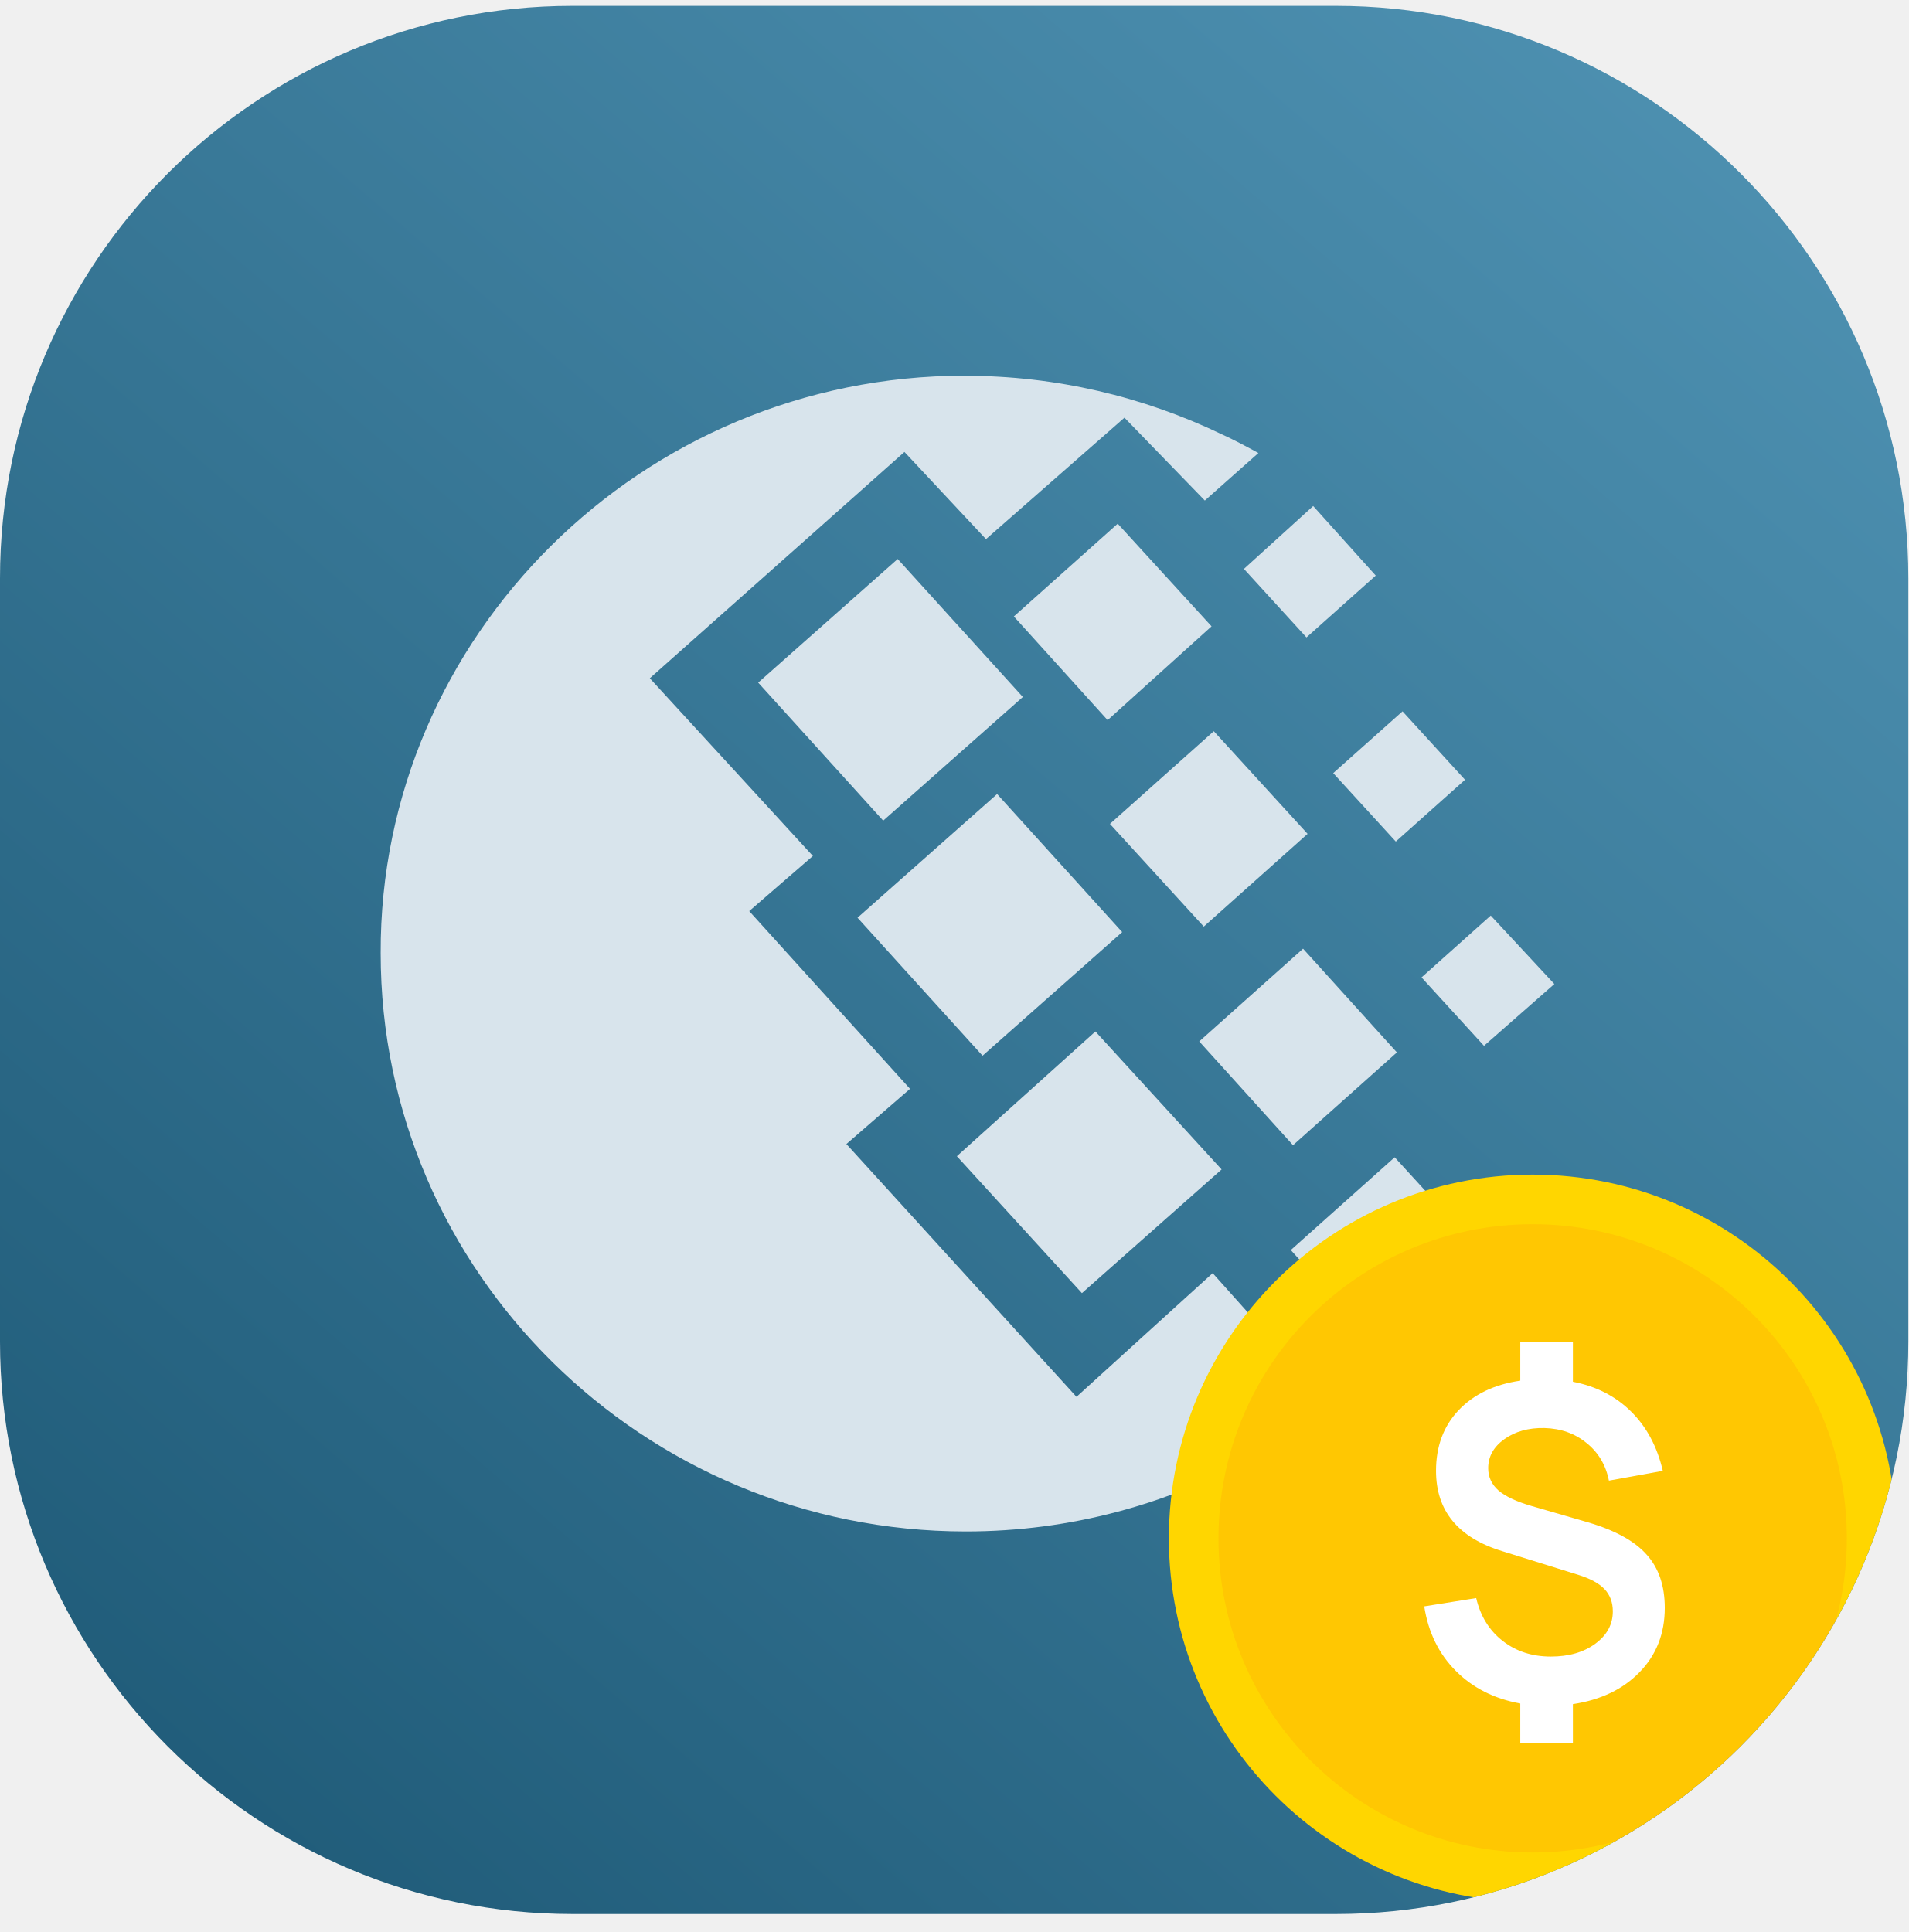
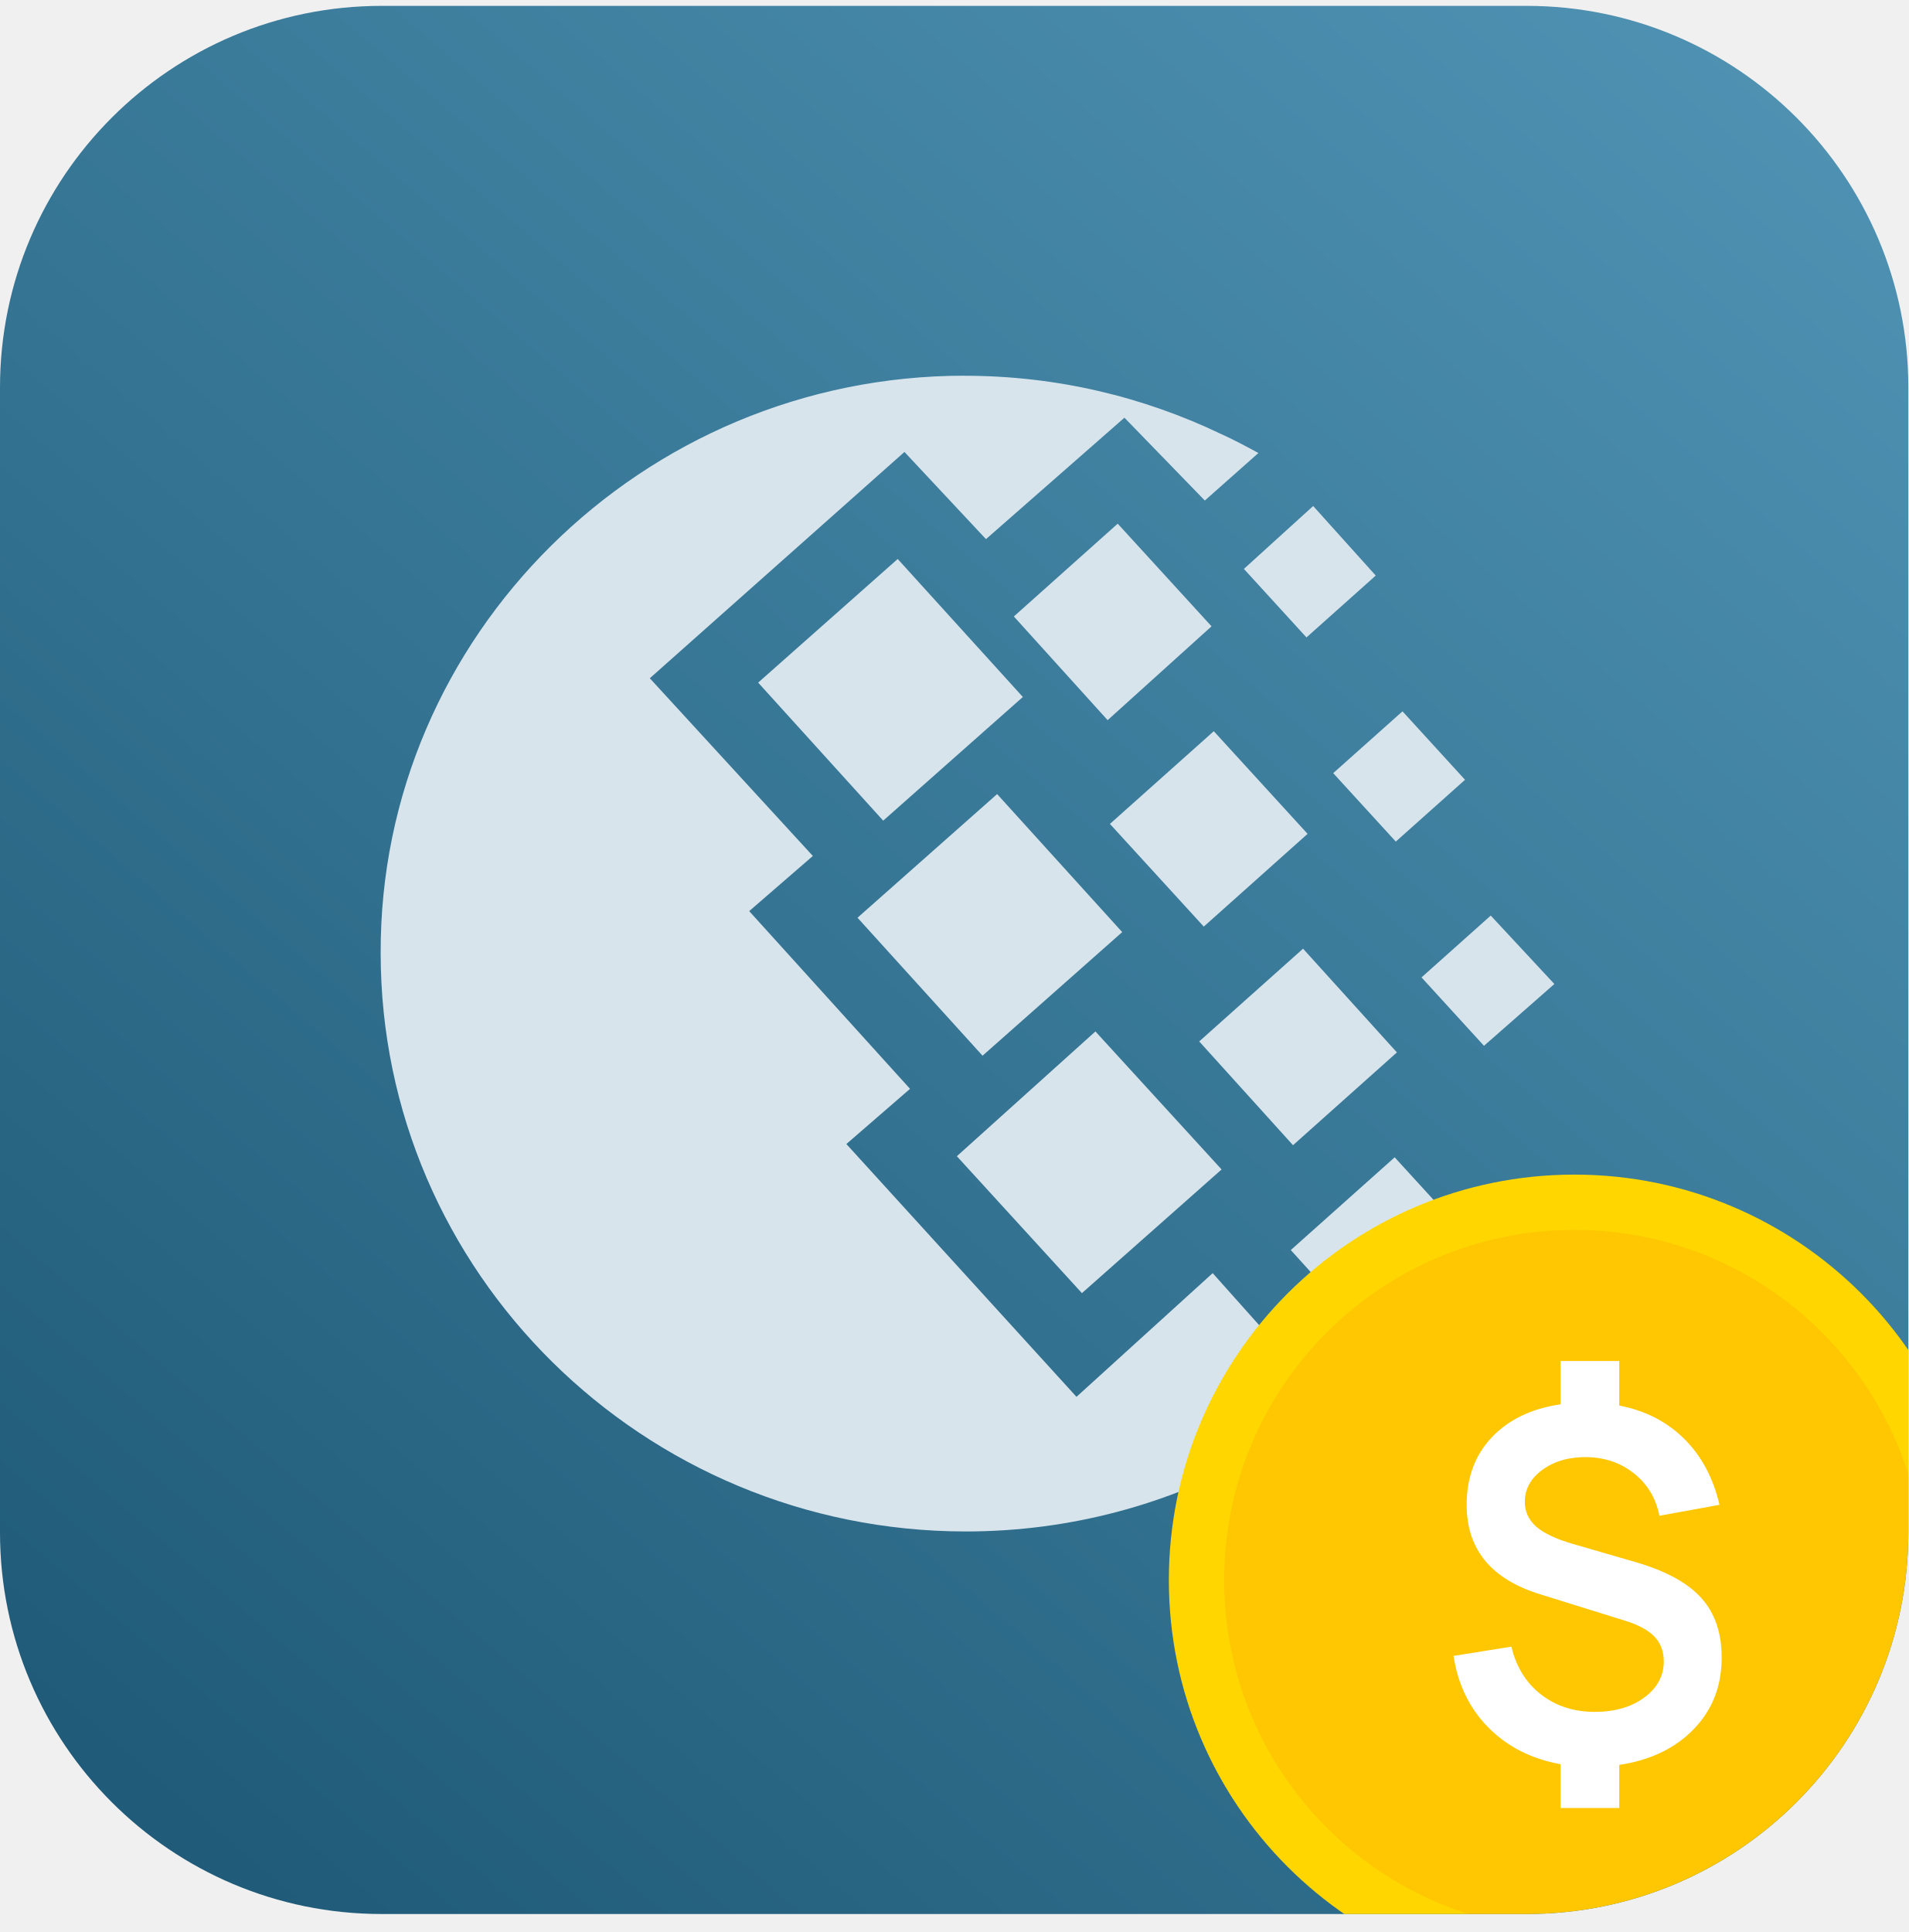
<svg xmlns="http://www.w3.org/2000/svg" width="80" height="81" viewBox="0 0 80 81" fill="none">
-   <rect x="0" y="0.246" width="80" height="80" rx="24" fill="url(#paint0_linear_873_93)" />
-   <path d="M40.442 15.754C44.281 15.754 47.934 16.633 51.211 18.205C51.725 18.437 52.242 18.715 52.754 18.993L50.508 20.985L47.139 17.512L41.334 22.603L37.916 18.948L27.241 28.436L34.077 35.887L31.408 38.199L38.15 45.65L35.482 47.964L45.128 58.563L50.837 53.377L55.802 58.934C54.818 59.674 53.741 60.416 52.572 61.062C49.014 63.054 44.893 64.207 40.49 64.207C26.96 64.207 15.958 53.335 15.958 39.959C15.913 26.677 26.914 15.751 40.443 15.751L40.442 15.754ZM35.947 38.477L41.801 33.291L47.044 39.079L41.19 44.261L35.947 38.475V38.477ZM40.113 48.475L45.922 43.244L51.211 49.03L45.356 54.215L40.113 48.475ZM31.784 28.619L37.633 23.436L42.879 29.221L37.025 34.406L31.784 28.619ZM42.504 25.843L46.856 21.955L50.79 26.259L46.433 30.192L42.501 25.843H42.504ZM50.274 43.661L54.626 39.774L58.56 44.123L54.205 48.013L50.273 43.661H50.274ZM54.112 52.409L58.467 48.52L62.398 52.824L58.044 56.758L54.112 52.409ZM55.891 32.413L58.796 29.823L61.416 32.692L58.514 35.283L55.89 32.413H55.891ZM52.146 23.852L55.05 21.215L57.673 24.131L54.769 26.724L52.148 23.853L52.146 23.852ZM59.593 40.978L62.494 38.386L65.161 41.255L62.211 43.846L59.593 40.978ZM46.53 34.543L50.884 30.656L54.816 34.96L50.464 38.848L46.53 34.543Z" fill="#D8E4EC" />
-   <mask id="mask0_873_93" style="mask-type:alpha" maskUnits="userSpaceOnUse" x="0" y="0" width="81" height="81">
-     <rect x="0" y="0.246" width="80" height="80" rx="24" fill="url(#paint1_linear_873_93)" />
+   <rect y="0.246" width="80" height="80" rx="16" fill="url(#paint0_linear_933_209)" />
+   <path d="M40.442 15.754C44.281 15.754 47.934 16.633 51.211 18.206C51.725 18.437 52.242 18.715 52.754 18.993L50.508 20.985L47.138 17.512L41.334 22.603L37.916 18.948L27.241 28.436L34.076 35.887L31.408 38.199L38.15 45.65L35.481 47.964L45.128 58.563L50.837 53.377L55.801 58.934C54.818 59.674 53.741 60.416 52.572 61.063C49.013 63.055 44.892 64.207 40.49 64.207C26.96 64.207 15.958 53.335 15.958 39.959C15.912 26.677 26.914 15.751 40.443 15.751L40.442 15.754ZM35.947 38.477L41.801 33.292L47.044 39.079L41.19 44.261L35.947 38.475V38.477ZM40.113 48.475L45.922 43.244L51.211 49.03L45.356 54.215L40.113 48.475ZM31.783 28.619L37.633 23.436L42.879 29.221L37.025 34.406L31.783 28.619ZM42.504 25.844L46.856 21.955L50.789 26.259L46.433 30.193L42.501 25.844H42.504ZM50.274 43.661L54.626 39.774L58.56 44.123L54.205 48.013L50.272 43.661H50.274ZM54.112 52.409L58.467 48.521L62.398 52.824L58.044 56.758L54.112 52.409ZM55.891 32.413L58.795 29.823L61.416 32.693L58.514 35.284L55.889 32.413H55.891ZM52.146 23.852L55.05 21.215L57.673 24.131L54.769 26.724L52.147 23.853L52.146 23.852ZM59.592 40.978L62.494 38.386L65.161 41.255L62.211 43.846L59.592 40.978ZM46.53 34.543L50.884 30.656L54.816 34.96L50.464 38.848L46.53 34.543Z" fill="#D8E4EC" />
+   <mask id="mask0_933_209" style="mask-type:alpha" maskUnits="userSpaceOnUse" x="0" y="0" width="80" height="81">
+     <rect y="0.246" width="80" height="80" rx="16" fill="url(#paint1_linear_933_209)" />
  </mask>
-   <g mask="url(#mask0_873_93)">
-     <circle cx="64.251" cy="64.496" r="15.25" fill="#FFD600" />
-     <circle cx="64.251" cy="64.496" r="13.171" fill="#FFC702" />
-     <path d="M63.732 73.067H65.938V71.447C67.109 71.27 68.042 70.822 68.738 70.102C69.439 69.382 69.79 68.485 69.79 67.412C69.79 66.484 69.537 65.74 69.031 65.179C68.53 64.611 67.71 64.16 66.569 63.824L64.199 63.138C63.57 62.955 63.11 62.738 62.817 62.488C62.53 62.232 62.387 61.921 62.387 61.555C62.387 61.067 62.613 60.661 63.064 60.338C63.516 60.014 64.074 59.859 64.739 59.871C65.434 59.889 66.026 60.1 66.514 60.502C67.008 60.899 67.319 61.424 67.448 62.076L69.708 61.665C69.47 60.646 69.025 59.816 68.372 59.175C67.725 58.535 66.914 58.12 65.938 57.931V56.256H63.732V57.885C62.64 58.044 61.777 58.459 61.142 59.13C60.514 59.795 60.2 60.64 60.2 61.665C60.2 63.342 61.124 64.465 62.973 65.032L66.148 66.021C66.66 66.179 67.033 66.381 67.264 66.625C67.496 66.869 67.612 67.18 67.612 67.558C67.612 68.101 67.368 68.552 66.88 68.912C66.392 69.272 65.77 69.452 65.013 69.452C64.226 69.452 63.552 69.233 62.991 68.793C62.43 68.354 62.06 67.756 61.884 67L59.706 67.348C59.876 68.44 60.319 69.343 61.032 70.056C61.746 70.77 62.646 71.225 63.732 71.42V73.067Z" fill="white" />
+   <g mask="url(#mask0_933_209)">
+     <circle cx="66" cy="66.246" r="17" fill="#FFD600" />
+     <circle cx="66.001" cy="66.246" r="14.682" fill="#FFC702" />
+     <path d="M65.422 75.801H67.881V73.995C69.186 73.798 70.227 73.298 71.002 72.496C71.784 71.693 72.175 70.693 72.175 69.496C72.175 68.463 71.893 67.633 71.329 67.007C70.771 66.375 69.856 65.871 68.585 65.497L65.942 64.732C65.242 64.528 64.728 64.287 64.402 64.008C64.082 63.722 63.923 63.376 63.923 62.967C63.923 62.423 64.174 61.971 64.677 61.611C65.181 61.25 65.803 61.077 66.544 61.09C67.32 61.111 67.979 61.345 68.523 61.794C69.074 62.236 69.421 62.821 69.564 63.549L72.084 63.09C71.818 61.954 71.322 61.029 70.594 60.315C69.873 59.601 68.969 59.139 67.881 58.928V57.061H65.422V58.877C64.205 59.053 63.242 59.516 62.535 60.264C61.835 61.005 61.484 61.947 61.484 63.09C61.484 64.96 62.515 66.212 64.576 66.844L68.115 67.946C68.687 68.123 69.102 68.347 69.36 68.619C69.618 68.891 69.748 69.238 69.748 69.659C69.748 70.265 69.475 70.768 68.931 71.169C68.387 71.571 67.694 71.771 66.85 71.771C65.973 71.771 65.222 71.526 64.596 71.037C63.97 70.547 63.559 69.881 63.361 69.037L60.934 69.425C61.124 70.642 61.617 71.649 62.413 72.445C63.209 73.24 64.212 73.747 65.422 73.965V75.801Z" fill="white" />
  </g>
  <defs>
-     <linearGradient id="paint0_linear_873_93" x1="80" y1="-8.754" x2="0" y2="84.496" gradientUnits="userSpaceOnUse">
+     <linearGradient id="paint0_linear_933_209" x1="80" y1="-8.754" x2="-1.24346e-06" y2="84.496" gradientUnits="userSpaceOnUse">
      <stop stop-color="#5498B9" />
      <stop offset="1" stop-color="#1B5673" />
    </linearGradient>
-     <linearGradient id="paint1_linear_873_93" x1="80" y1="-8.754" x2="0" y2="84.496" gradientUnits="userSpaceOnUse">
+     <linearGradient id="paint1_linear_933_209" x1="80" y1="-8.754" x2="-1.24346e-06" y2="84.496" gradientUnits="userSpaceOnUse">
      <stop stop-color="#FF8844" />
      <stop offset="1" stop-color="#FF5D00" />
    </linearGradient>
  </defs>
</svg>
